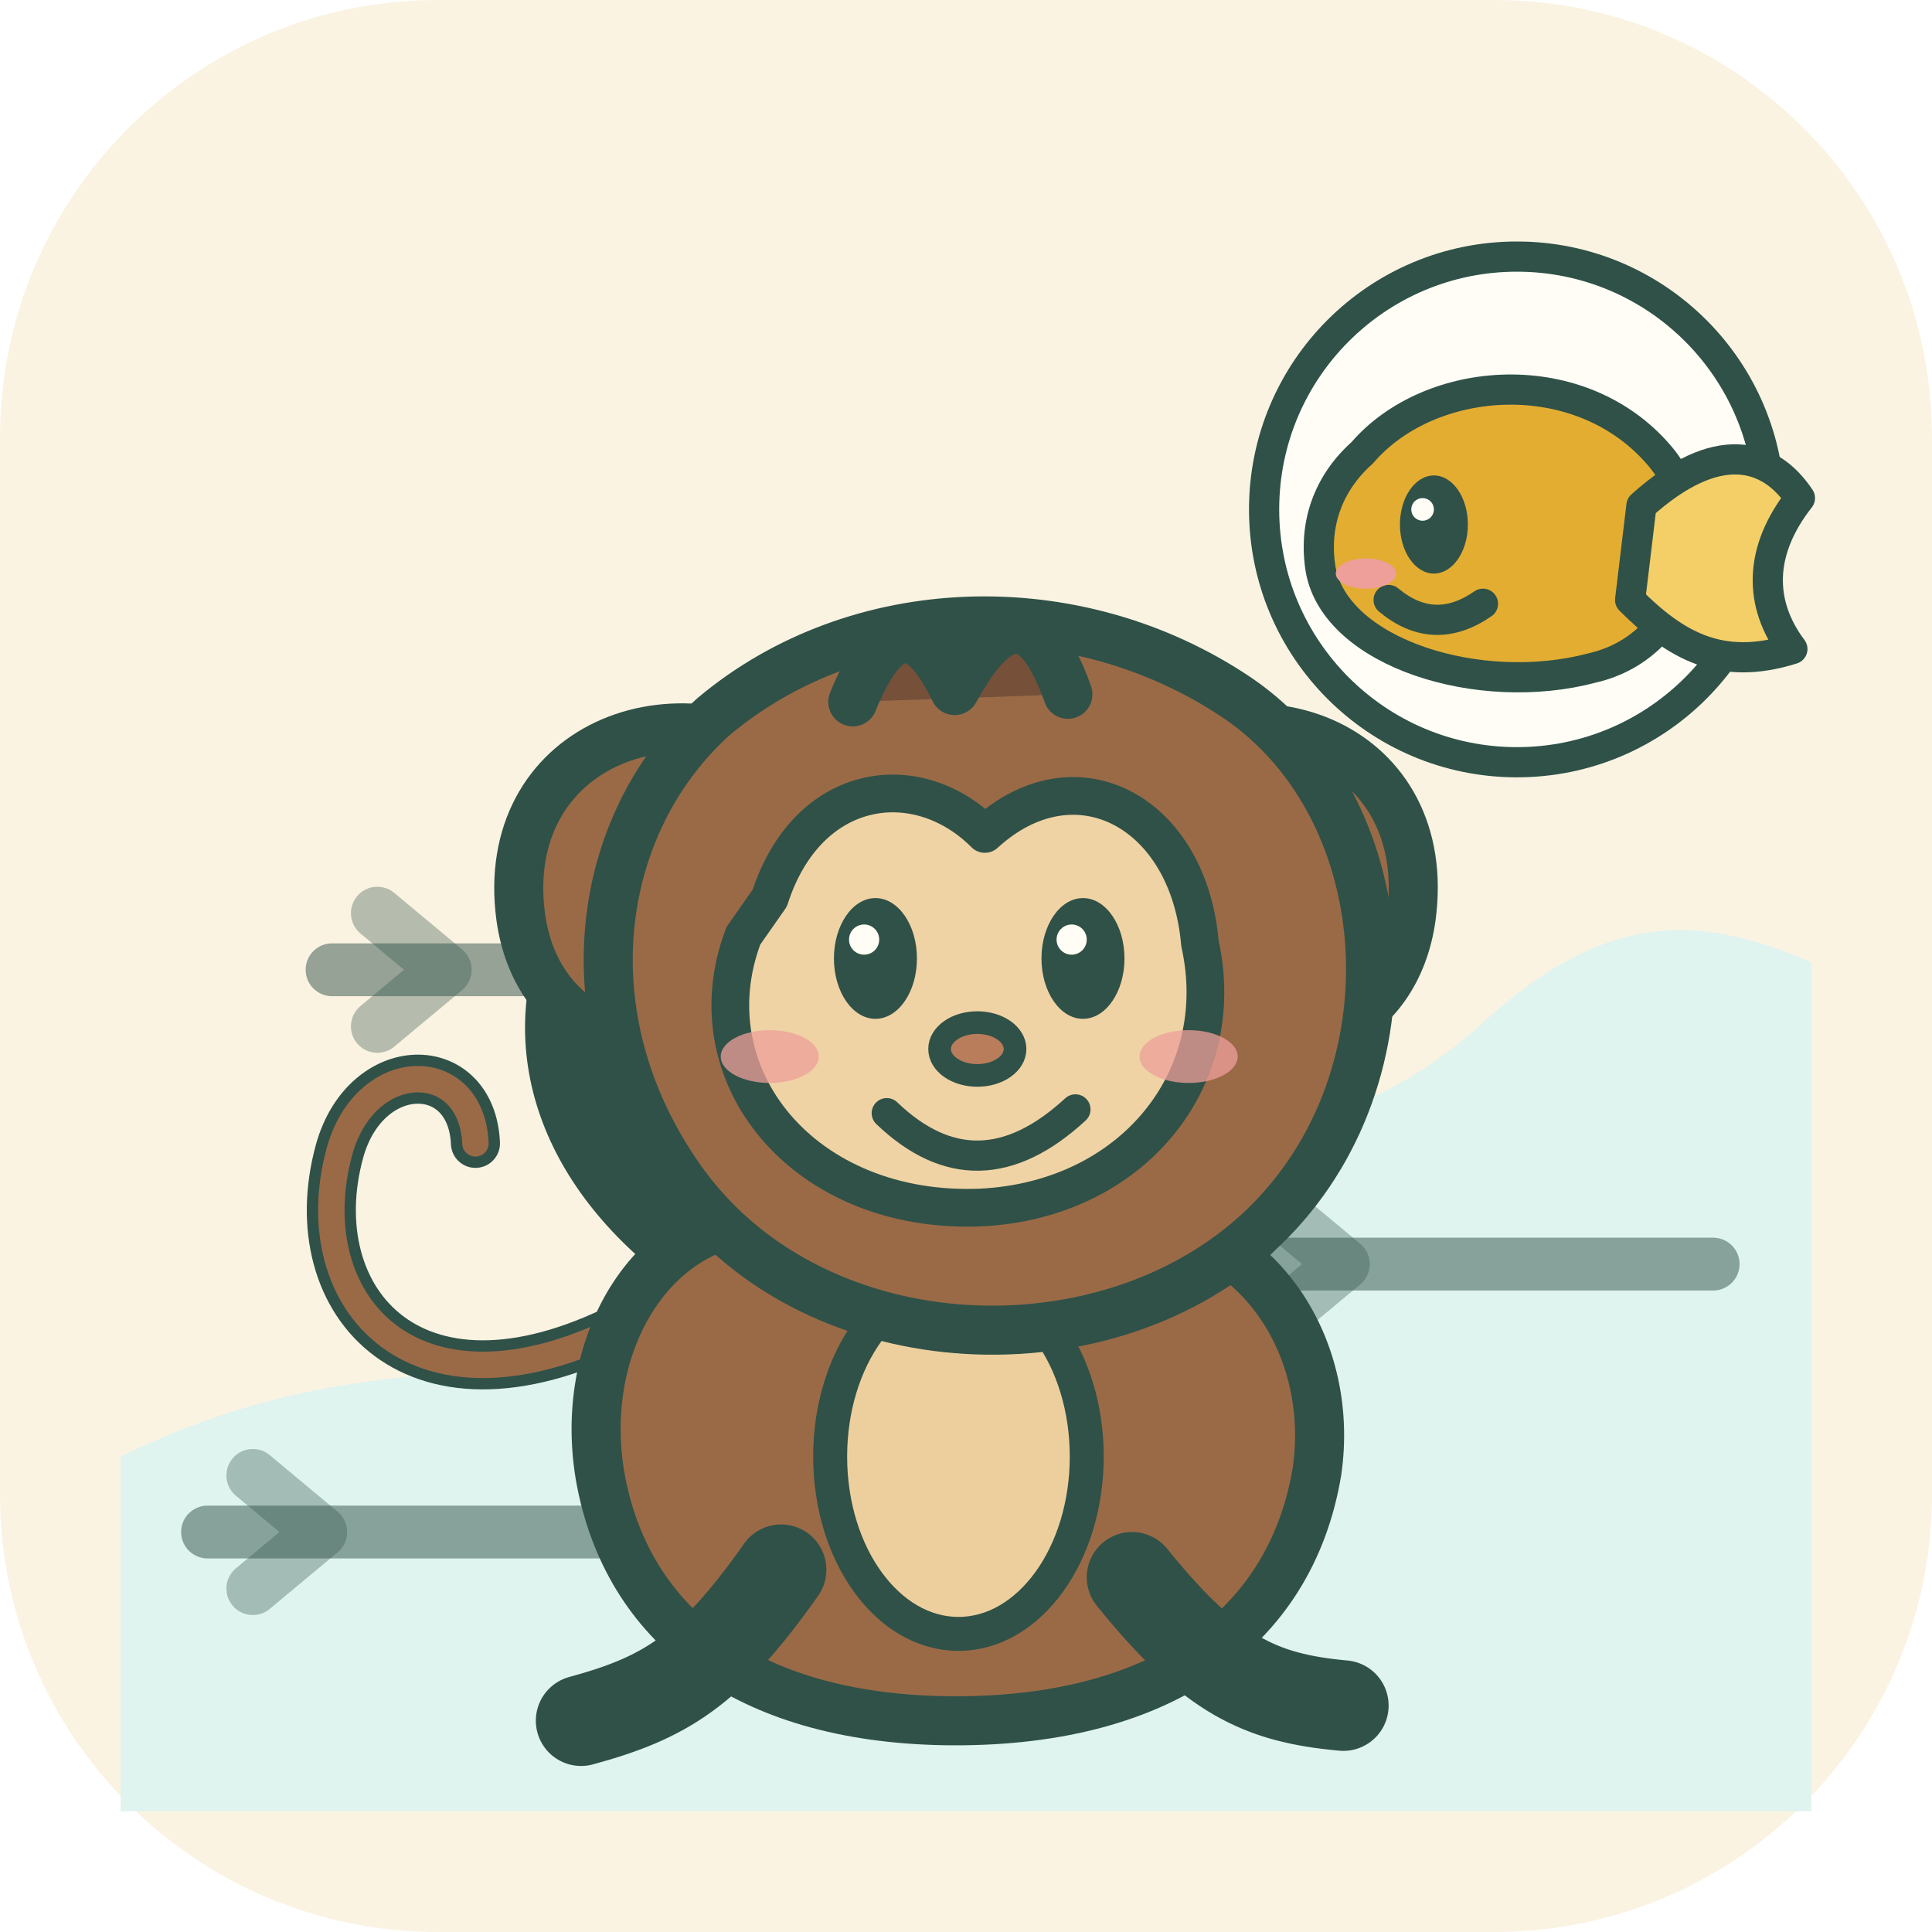
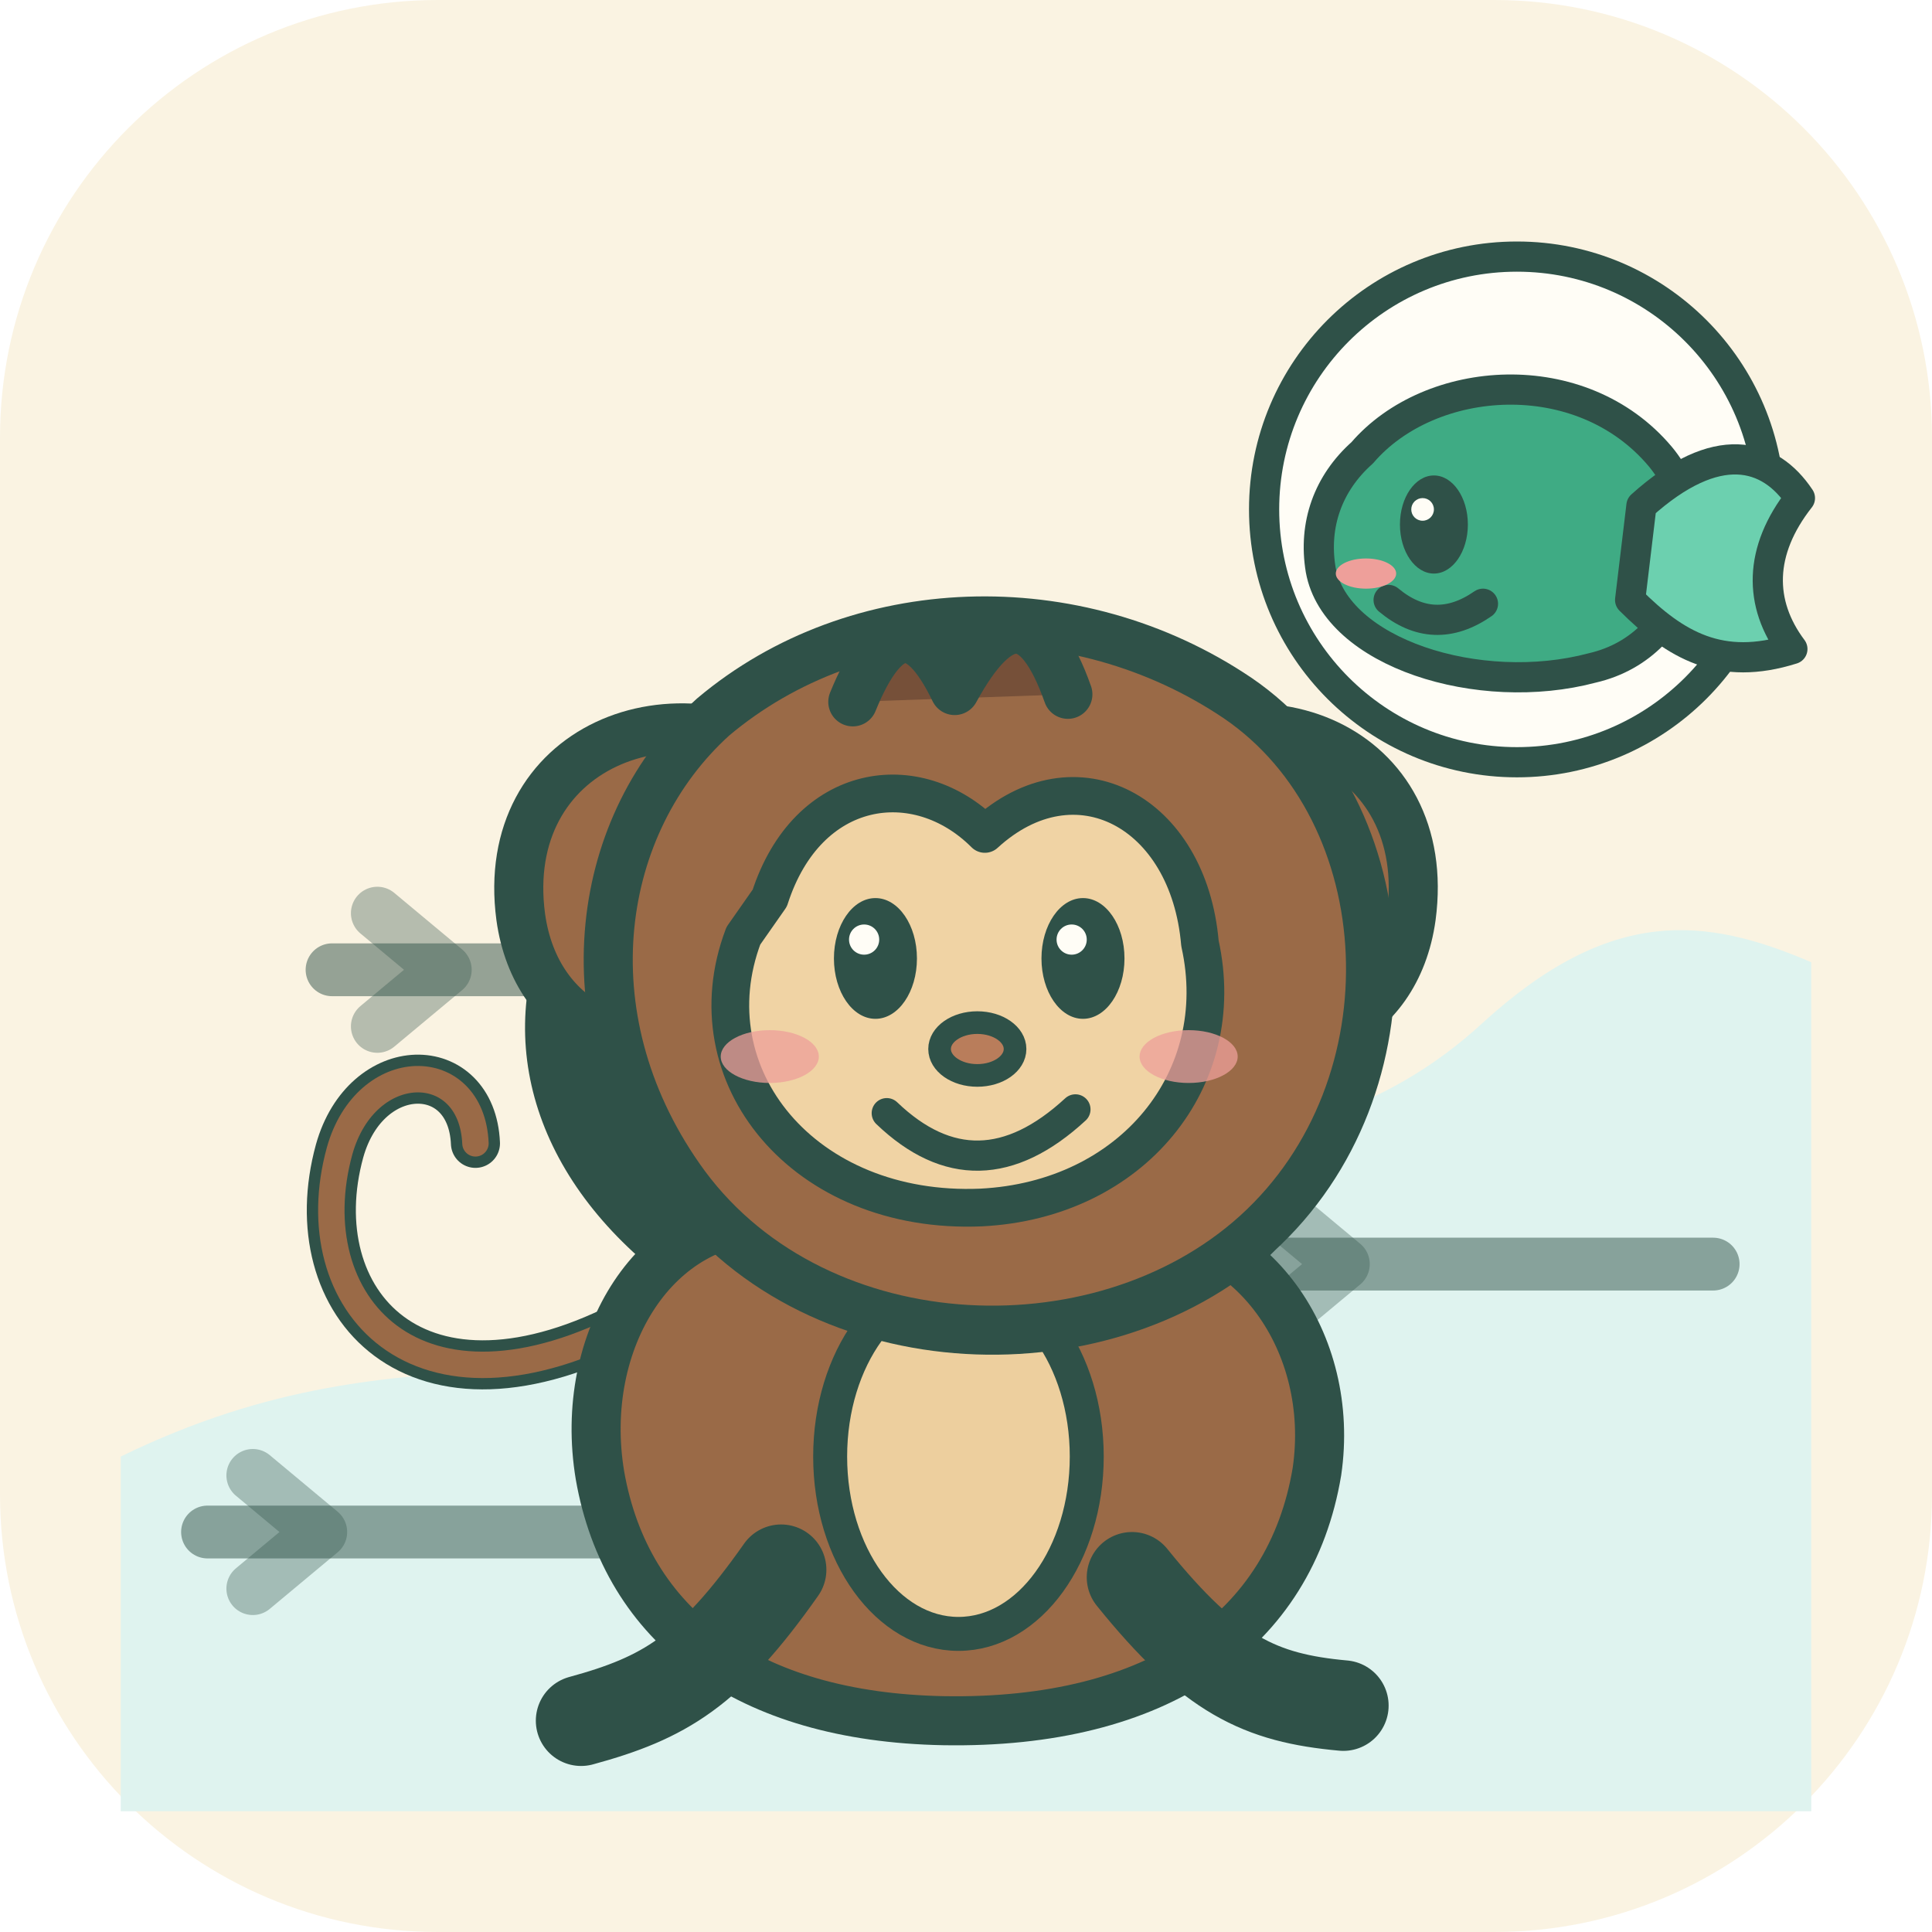
<svg xmlns="http://www.w3.org/2000/svg" viewBox="0 0 512 512" role="img" aria-labelledby="title desc">
  <rect width="512" height="512" rx="116" fill="#faf3e2" />
  <path d="M32 386C112 347 157 380 216 337s124-17 177-66c34-31 59-28 87-16v225H32Z" fill="#dff3ef" />
  <g fill="none" stroke="#2f5148" stroke-width="14" stroke-linecap="round" stroke-linejoin="round">
    <path d="M55 406h112M326 335h128M88 257h104" opacity=".5" />
    <path d="m67 391 18 15-18 15M338 320l18 15-18 15M100 242l18 15-18 15" opacity=".34" />
  </g>
  <g stroke="#2f5148" stroke-width="13" stroke-linecap="round" stroke-linejoin="round">
    <path d="M168 350c-58 31-89-5-78-45 7-25 35-25 36-2" fill="none" />
    <path d="M168 350c-58 31-89-5-78-45 7-25 35-25 36-2" fill="none" stroke="#9a6a47" stroke-width="7" />
    <path d="M183 329c-32-25-39-57-25-84M323 329c30-27 38-58 22-82" fill="none" stroke-width="24" />
    <path d="M205 323c-31-1-52 32-46 68 7 40 39 64 91 65 57 1 92-24 99-66 5-34-17-66-50-66Z" fill="#9a6a47" />
    <ellipse cx="254" cy="386" rx="34" ry="47" fill="#edcf9e" stroke-width="9" />
    <path d="M207 416c-19 27-31 34-53 40M300 418c21 26 34 32 56 34" fill="none" stroke-width="24" />
    <path d="M214 204c-35-25-82-6-76 39 4 29 31 41 57 27M298 204c36-25 82-6 76 39-4 29-31 41-57 27" fill="#9a6a47" />
    <path d="M189 190c38-32 96-34 139-5 44 30 48 103 5 142-42 38-119 34-153-15-30-43-22-94 9-122Z" fill="#9a6a47" />
    <path d="M204 238c10-31 39-35 57-17 24-22 54-6 57 29 8 36-18 68-58 70-47 2-77-35-63-72Z" fill="#f0d3a4" stroke-width="10" />
    <ellipse cx="232" cy="254" rx="11" ry="16" fill="#2f5148" stroke="none" />
    <ellipse cx="287" cy="254" rx="11" ry="16" fill="#2f5148" stroke="none" />
    <circle cx="229" cy="249" r="4" fill="#fffdf6" stroke="none" />
    <circle cx="284" cy="249" r="4" fill="#fffdf6" stroke="none" />
    <ellipse cx="259" cy="278" rx="10" ry="7" fill="#b97d5b" stroke-width="6" />
    <path d="M235 295q24 23 50-1" fill="none" stroke-width="8" />
    <ellipse cx="204" cy="280" rx="13" ry="7" fill="#ee9f9a" stroke="none" opacity=".75" />
    <ellipse cx="315" cy="280" rx="13" ry="7" fill="#ee9f9a" stroke="none" opacity=".75" />
    <path d="M226 186q13-32 27-3 18-33 30 1" fill="#765039" />
  </g>
  <g transform="translate(333 66)" stroke="#2f5148" stroke-width="8" stroke-linecap="round" stroke-linejoin="round">
    <circle cx="69" cy="69" r="67" fill="#fffdf6" />
-     <path d="M28 54c18-21 58-24 79 1 15 18 8 50-18 56-30 8-68-4-72-26-2-12 2-23 11-31Z" fill="#e3ad32" />
-     <path d="M102 68c20-18 34-14 42-2-11 14-11 28-2 40-19 6-31-1-43-13Z" fill="#f4cf68" />
+     <path d="M28 54c18-21 58-24 79 1 15 18 8 50-18 56-30 8-68-4-72-26-2-12 2-23 11-31Z" fill="#3fab84" />
+     <path d="M102 68c20-18 34-14 42-2-11 14-11 28-2 40-19 6-31-1-43-13Z" fill="#6cd0af" />
    <ellipse cx="47" cy="73" rx="9" ry="13" fill="#2f5148" stroke="none" />
    <circle cx="44" cy="69" r="3" fill="#fffdf6" stroke="none" />
    <path d="M35 93q12 10 25 1" fill="none" />
    <ellipse cx="29" cy="86" rx="8" ry="4" fill="#ee9f9a" stroke="none" />
  </g>
</svg>
